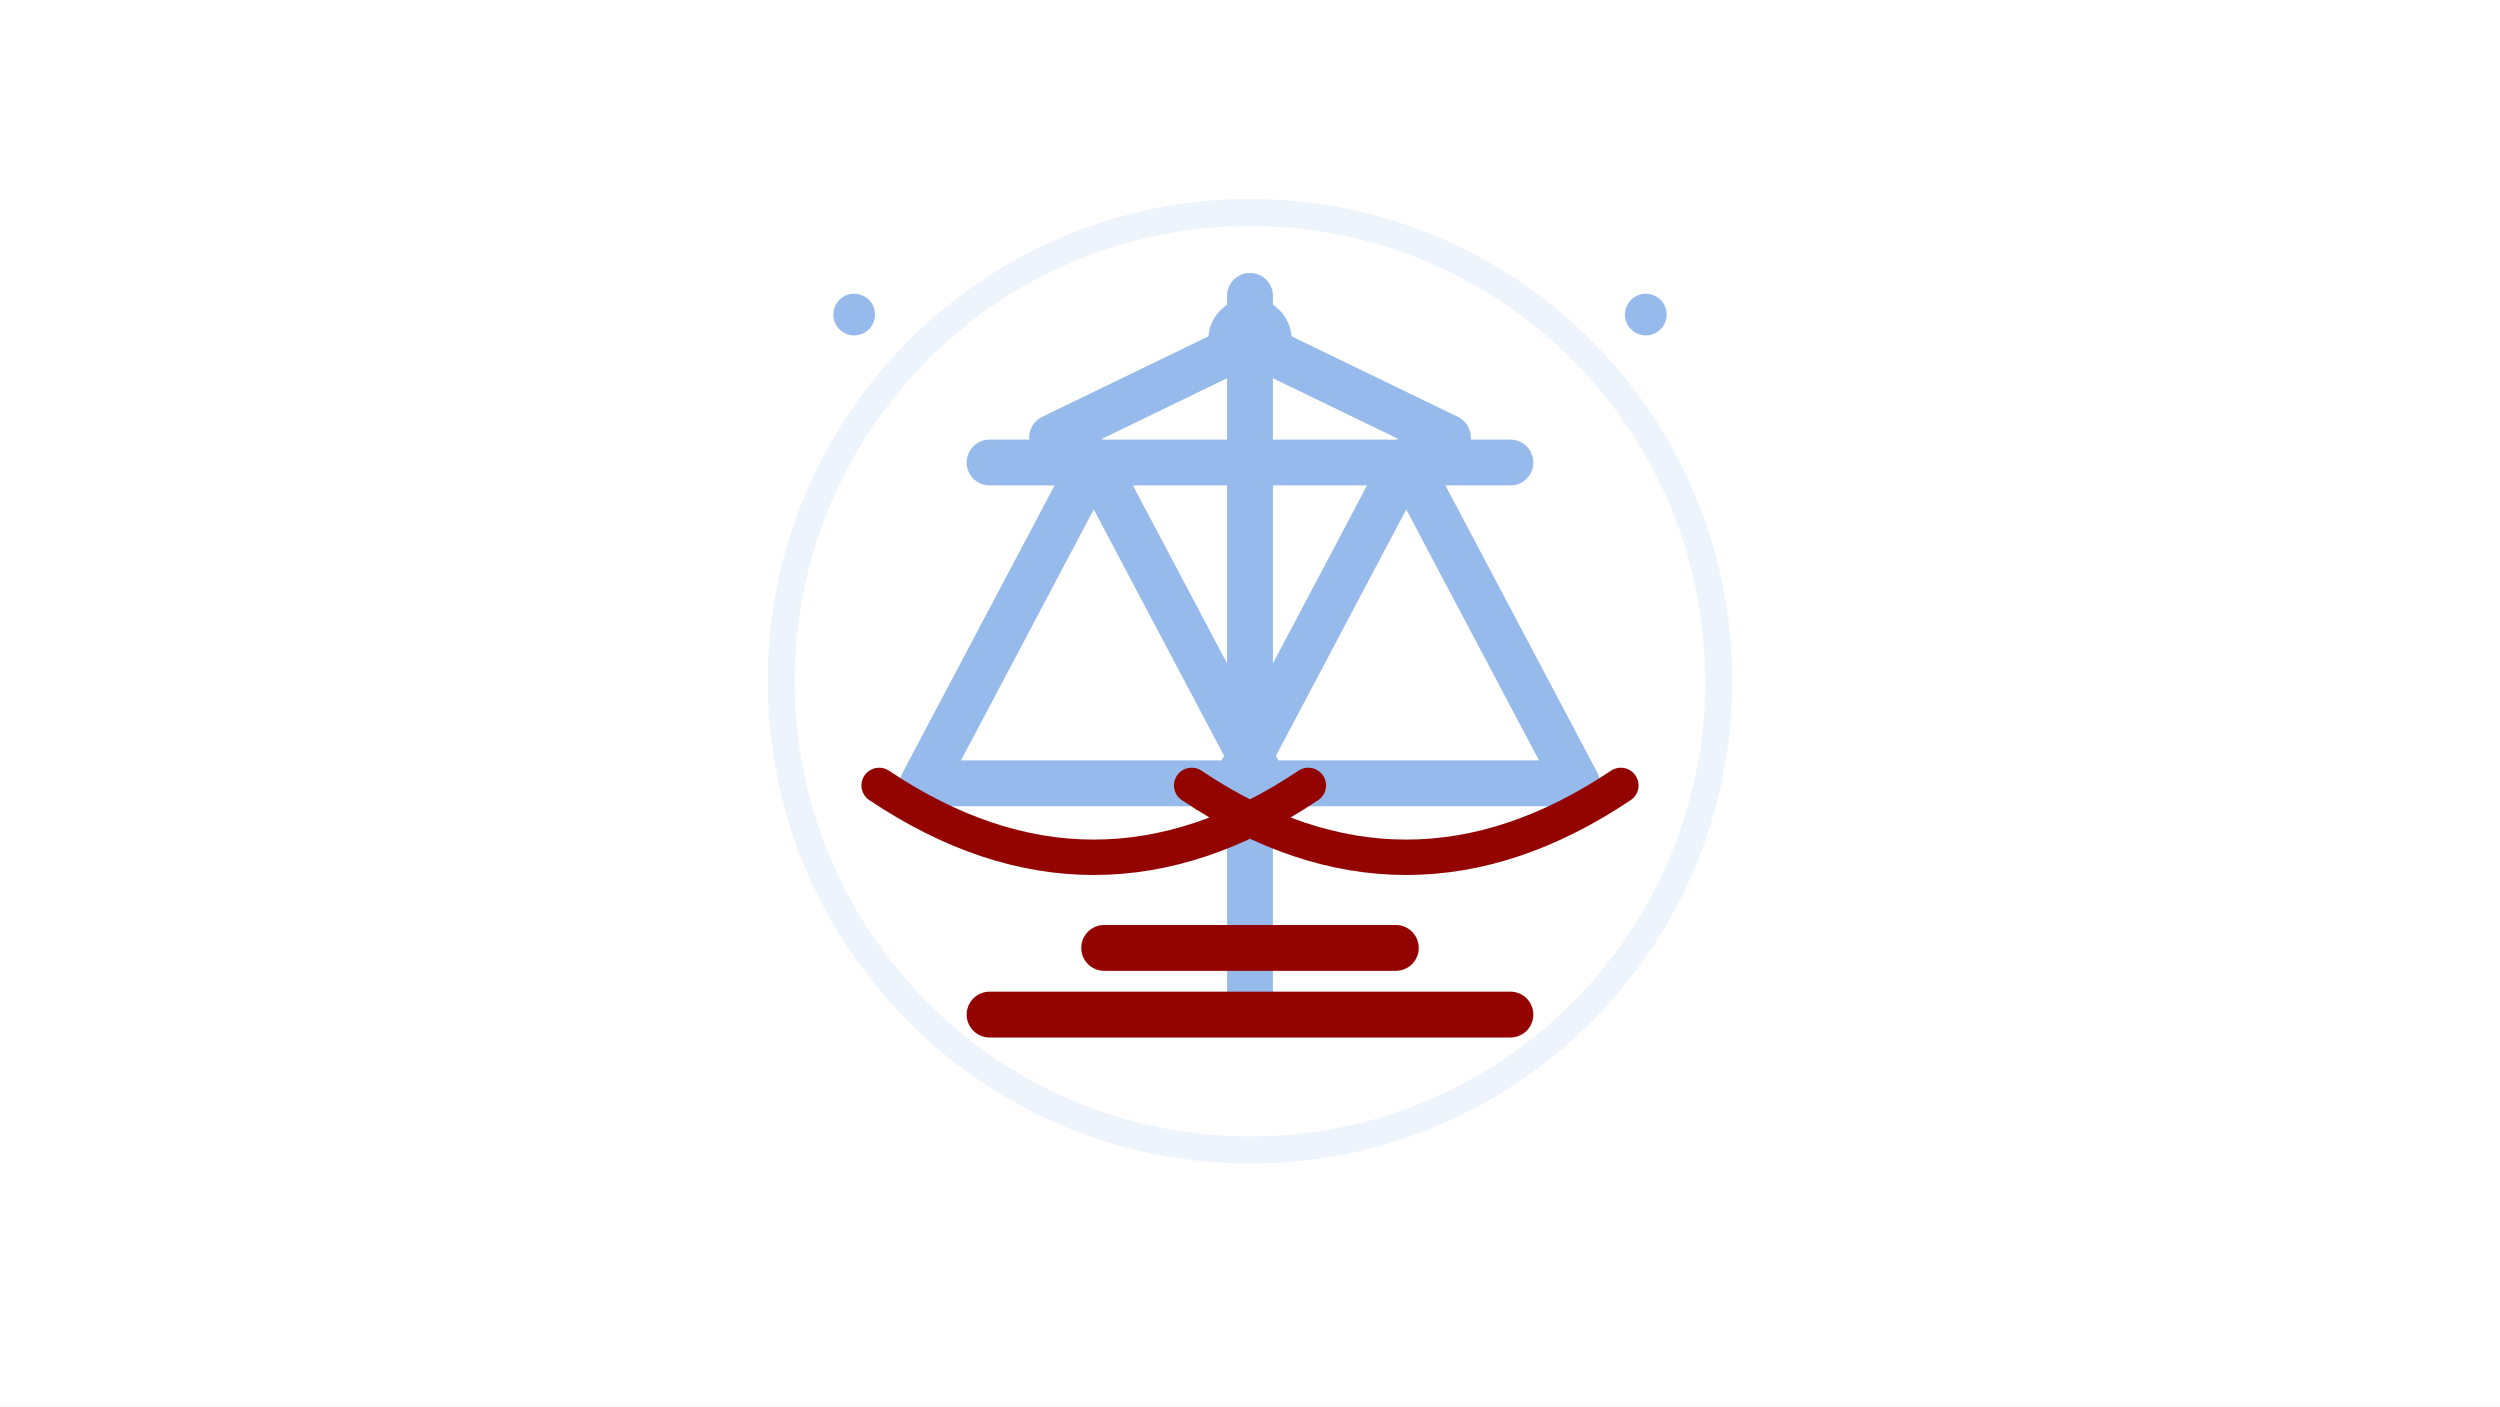
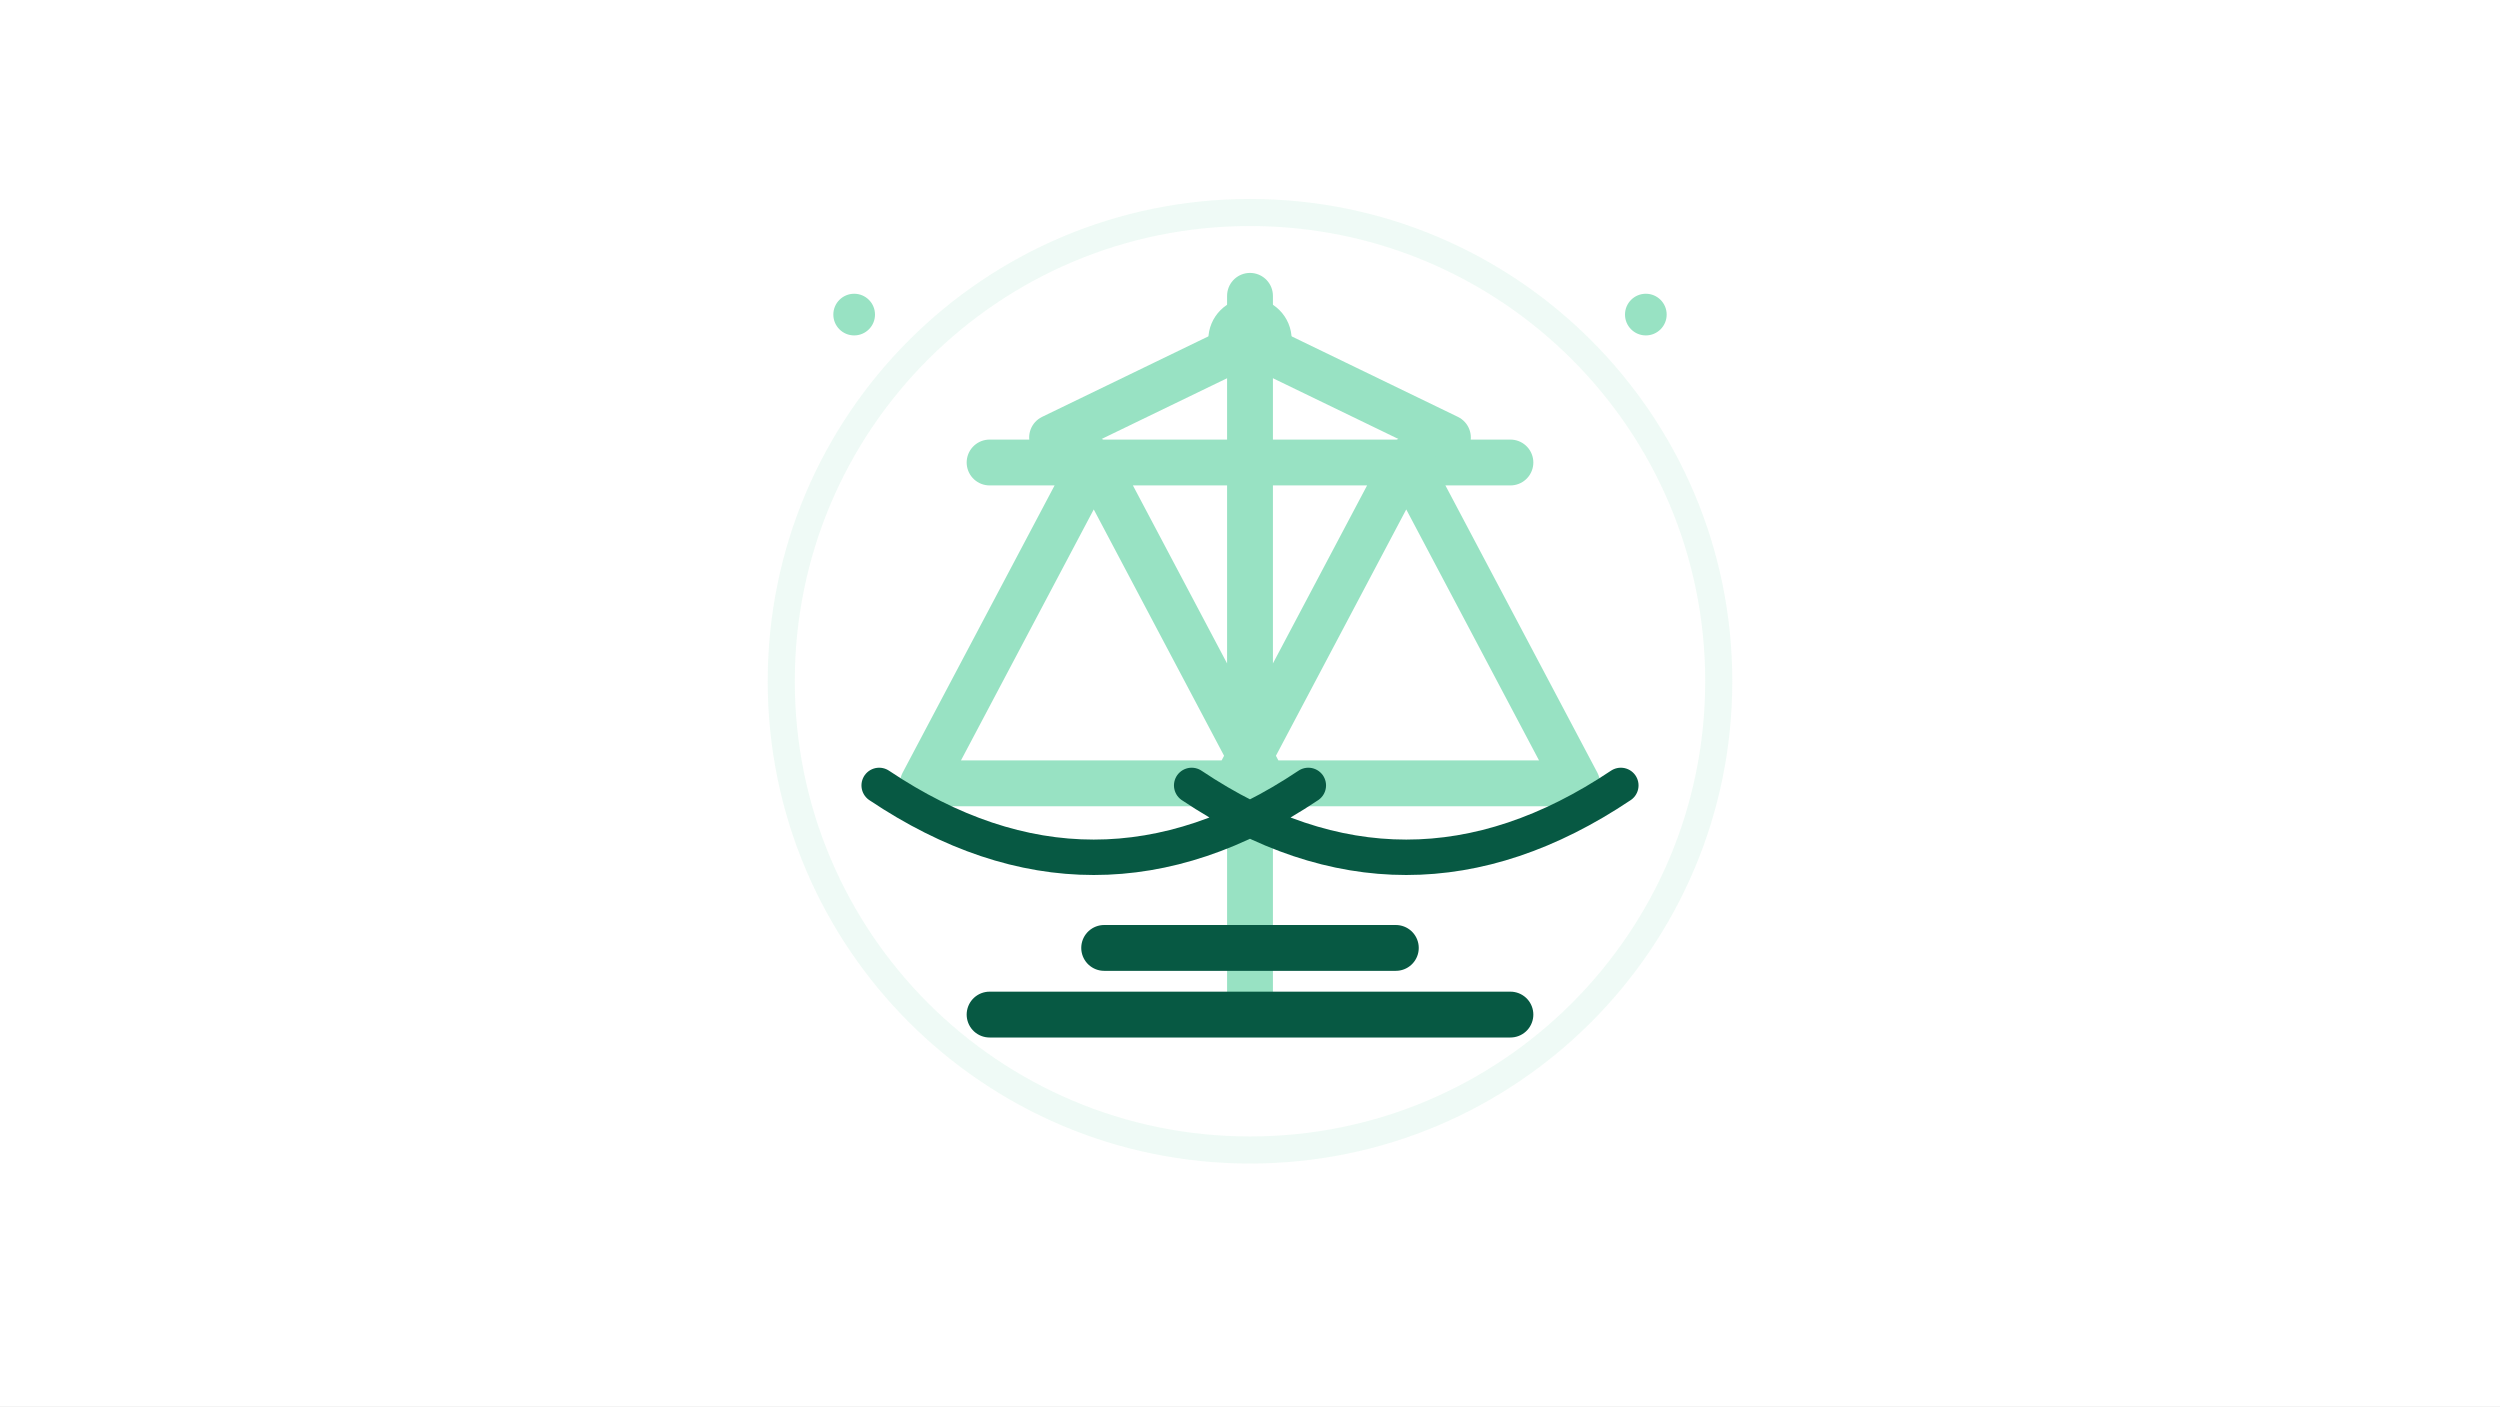
<svg xmlns="http://www.w3.org/2000/svg" width="1200" height="675" viewBox="0 0 1200 675" role="img">
  <rect width="1200" height="675" fill="#FFFFFF" />
-   <g fill="none" stroke="#95BAEB" stroke-width="22" stroke-linecap="round" stroke-linejoin="round">
-     <circle cx="600" cy="327" r="225" stroke="#95BAEB" stroke-width="13" opacity=".16" />
+   <g fill="none" stroke="#98E2C3" stroke-width="22" stroke-linecap="round" stroke-linejoin="round">
+     <circle cx="600" cy="327" r="225" stroke="#98E2C3" stroke-width="13" opacity=".16" />
    <path d="M600 142 V480 M475 222 H725 M525 221 L443 376 H607 L525 221 M675 221 L593 376 H757 L675 221" />
-     <path d="M422 377 Q525 446 628 377 M572 377 Q675 446 778 377" stroke="#930400" stroke-width="17" />
-     <path d="M475 487 H725 M530 455 H670" stroke="#930400" />
-     <path d="M505 210 L600 164 L695 210" stroke="#95BAEB" />
-     <g fill="#95BAEB" stroke="none">
+     <path d="M422 377 Q525 446 628 377 M572 377 Q675 446 778 377" stroke="#075943" stroke-width="17" />
+     <path d="M475 487 H725 M530 455 H670" stroke="#075943" />
+     <path d="M505 210 L600 164 L695 210" stroke="#98E2C3" />
+     <g fill="#98E2C3" stroke="none">
      <circle cx="600" cy="163" r="20" />
      <circle cx="410" cy="151" r="10" />
      <circle cx="790" cy="151" r="10" />
    </g>
  </g>
</svg>
